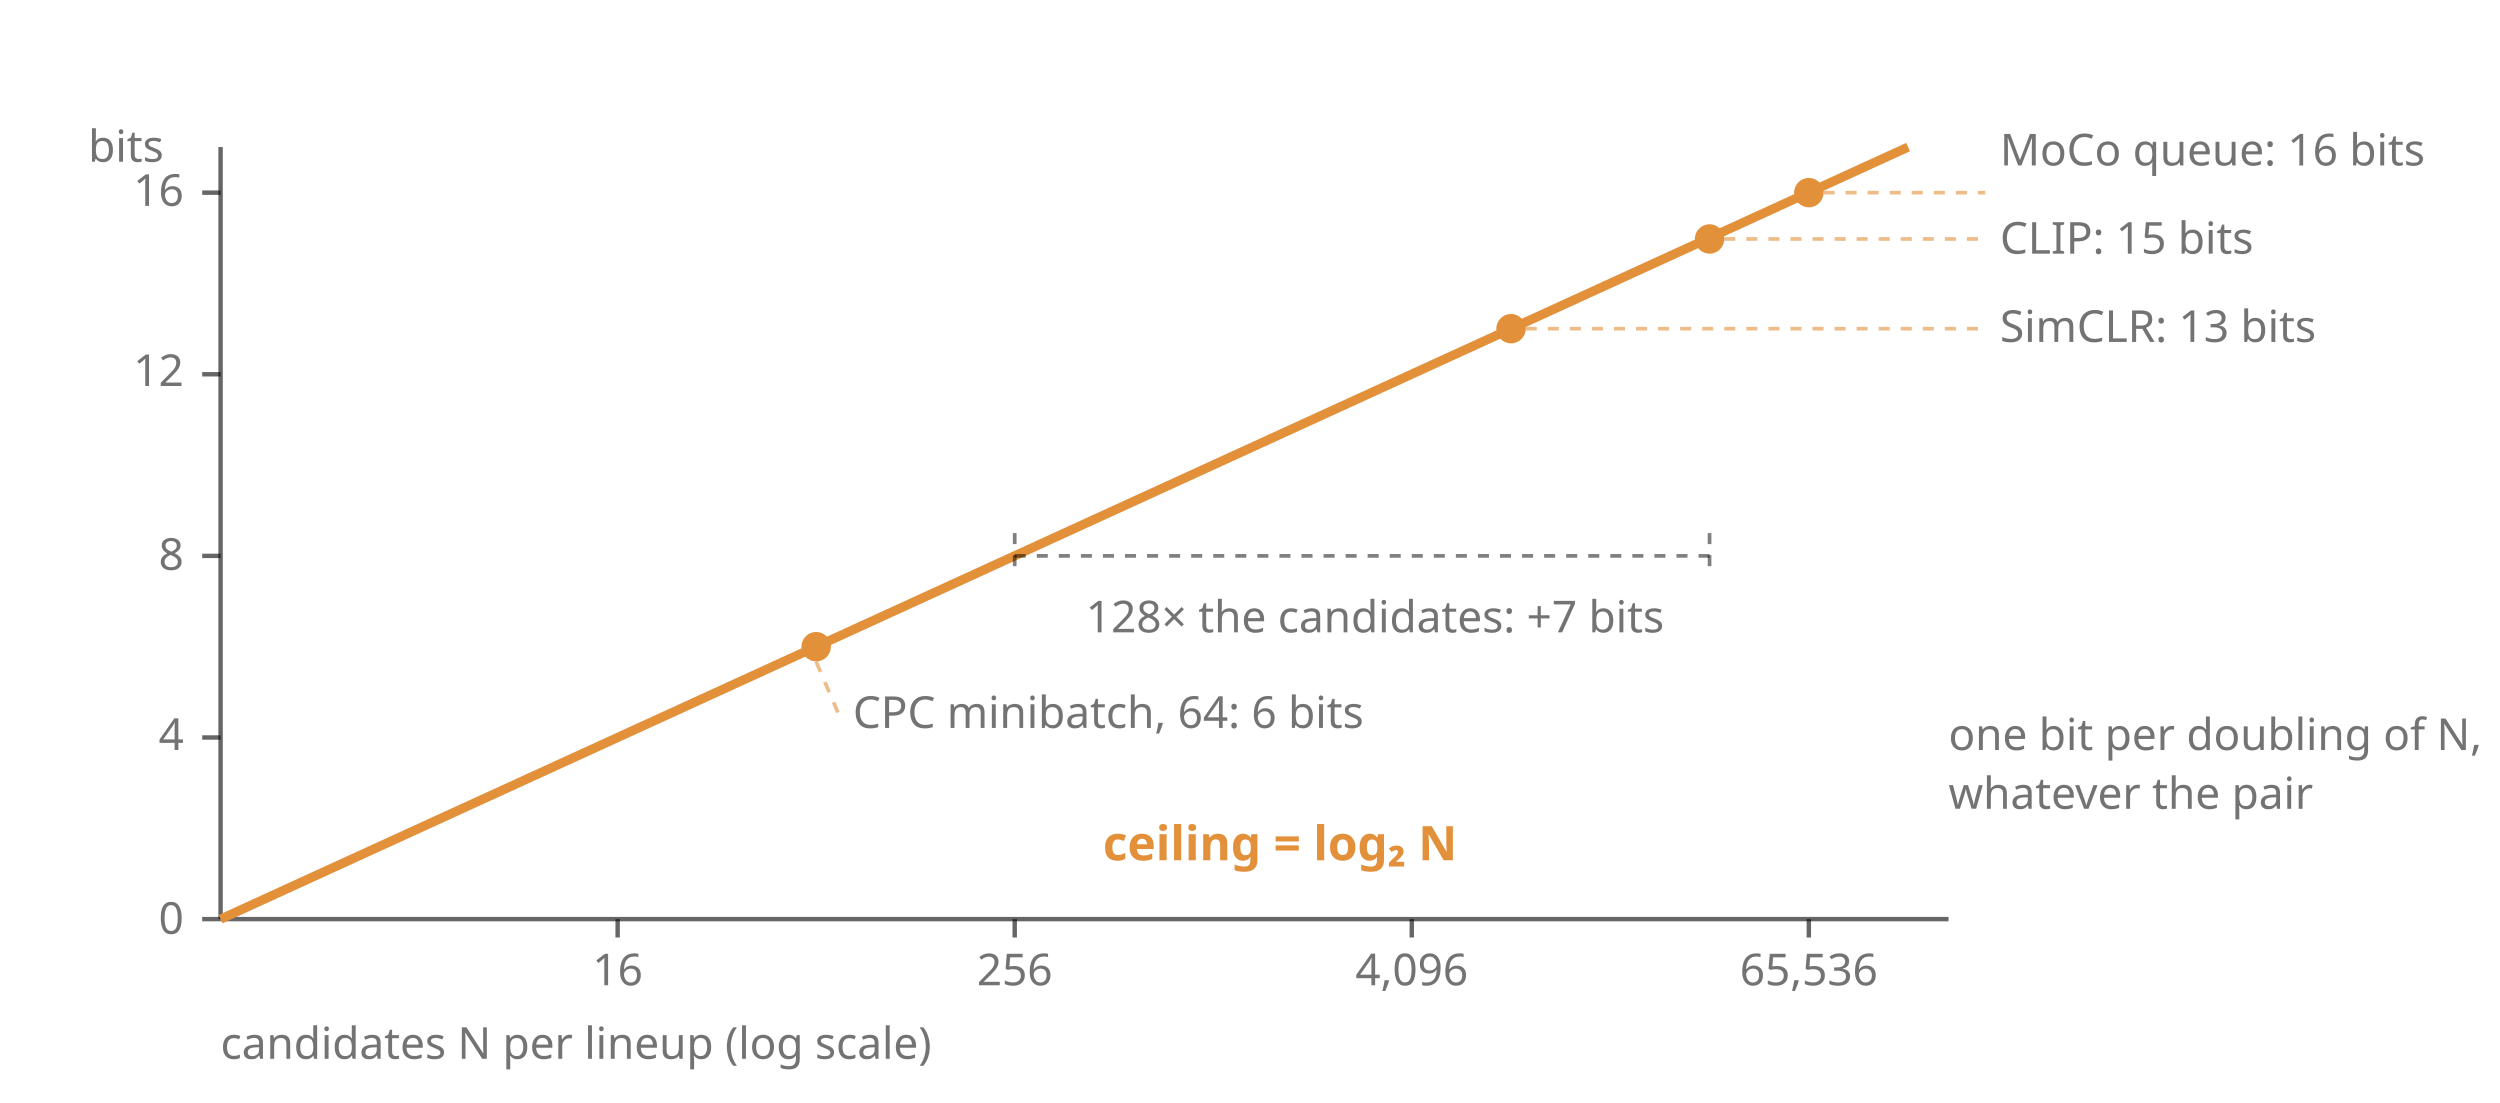
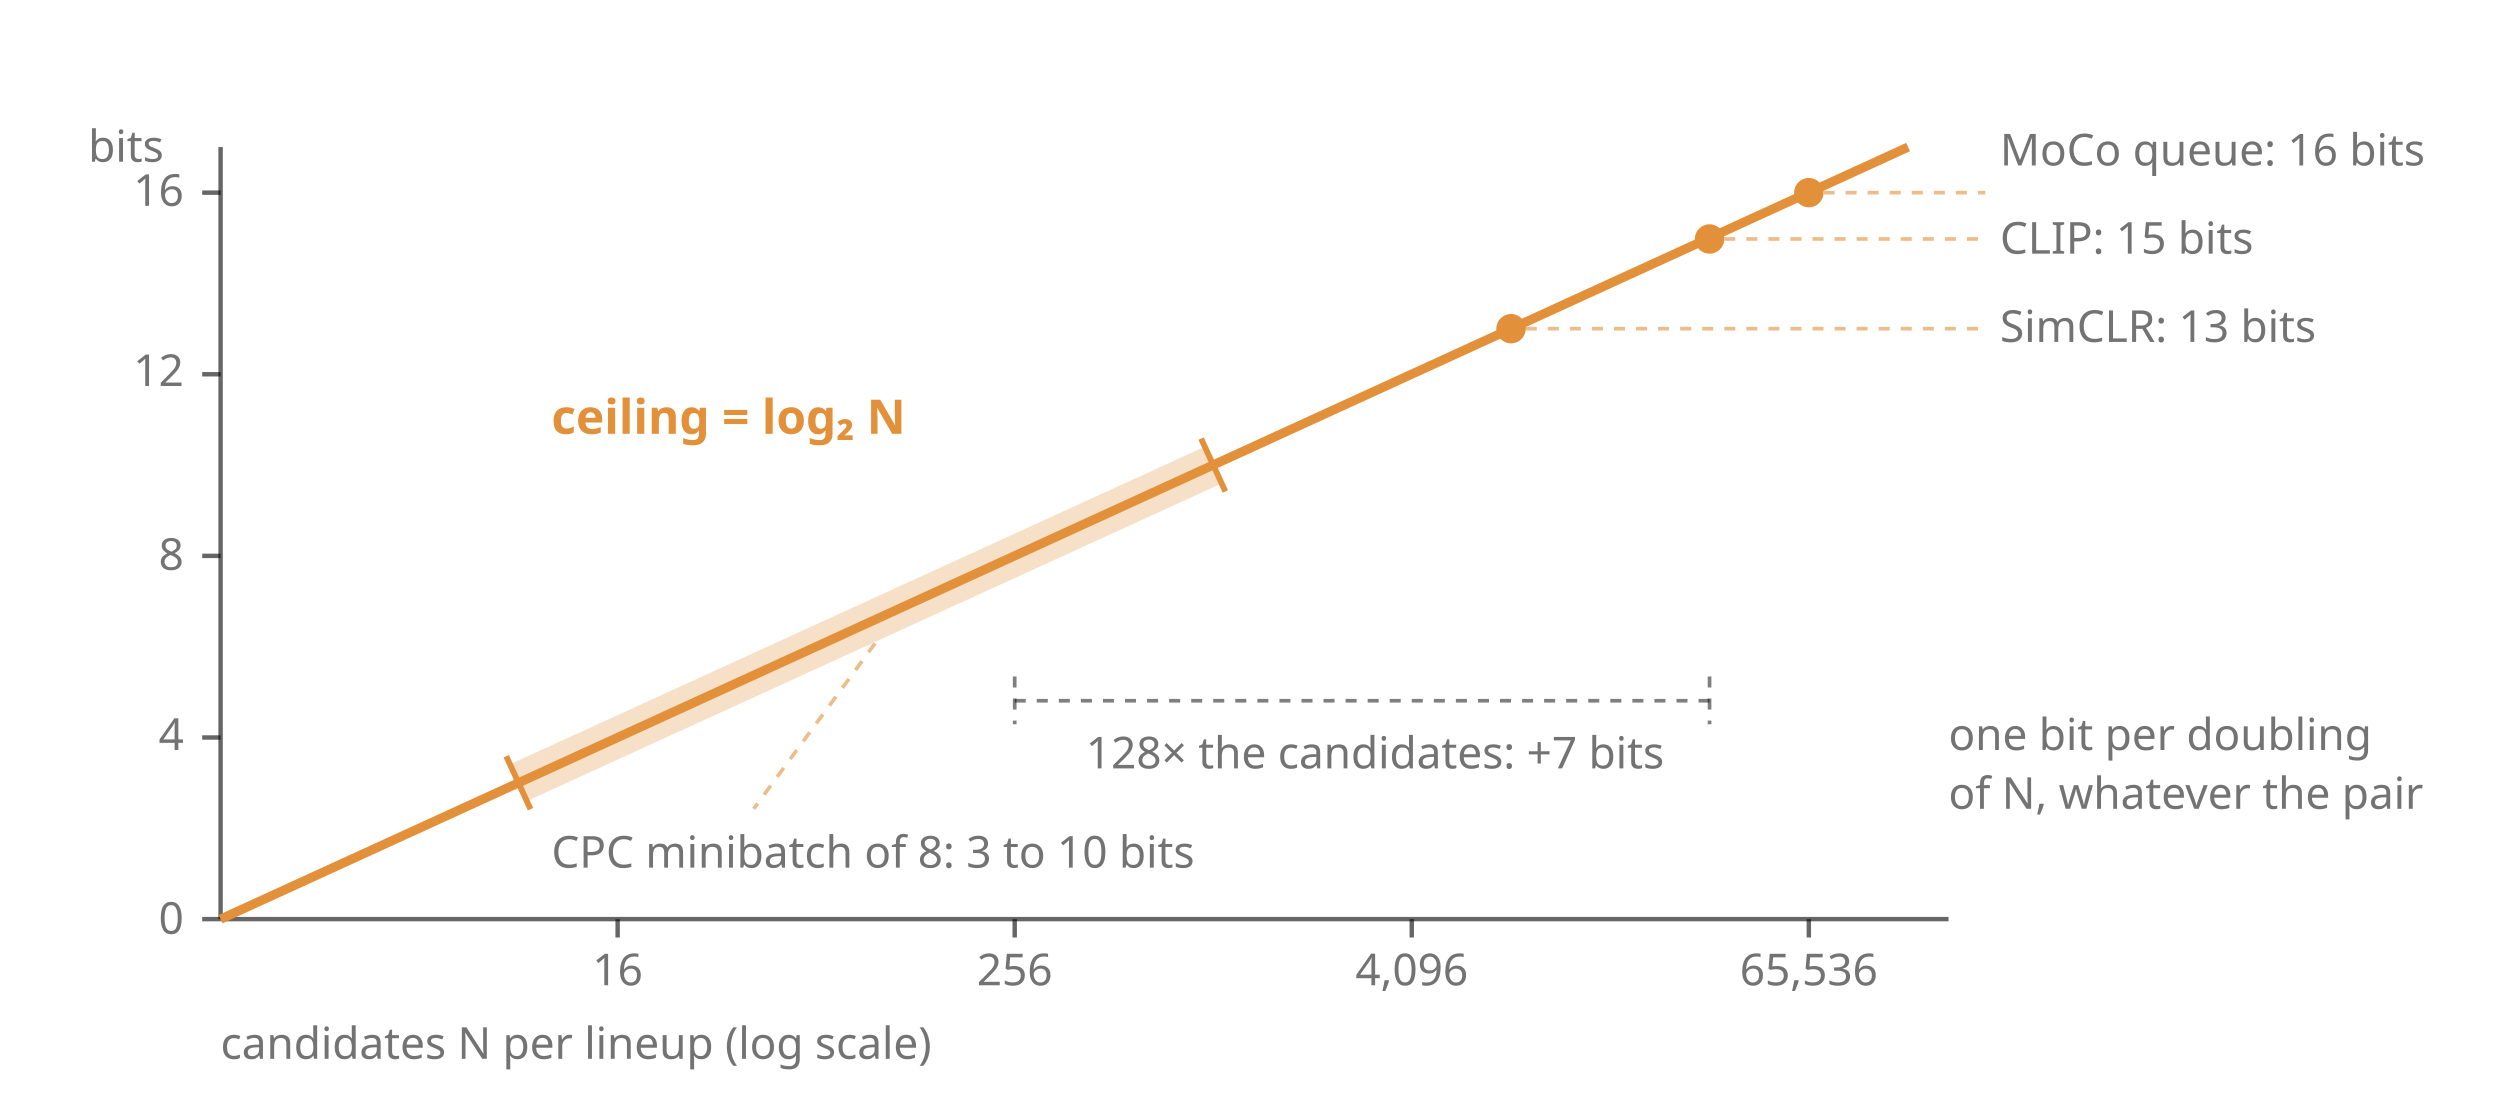
<svg xmlns="http://www.w3.org/2000/svg" viewBox="0 0 680 300" font-family="system-ui, sans-serif" font-size="13">
  <style>
    .label { fill: currentColor; }
    .muted { fill: currentColor; opacity: 0.55; font-size: 12px; }
    .axis  { stroke: currentColor; stroke-opacity: 0.6; stroke-width: 1.2; fill: none; }
    .guide { stroke: currentColor; stroke-opacity: 0.5; stroke-width: 1; stroke-dasharray: 3 3; fill: none; }
    .line  { stroke: #e2903a; stroke-width: 2.5; fill: none; }
    .dot   { fill: #e2903a; }
    .lead  { stroke: #e2903a; stroke-opacity: 0.6; stroke-width: 1; stroke-dasharray: 3 3; fill: none; }
+     .band  { stroke: #e2903a; stroke-opacity: 0.28; stroke-width: 11; fill: none; }
+     .cap   { stroke: #e2903a; stroke-width: 1.6; fill: none; }
  </style>
  <path class="axis" d="M60 250 L530 250" />
  <path class="axis" d="M60 250 L60 40" />
  <text class="muted" x="60" y="288">candidates N per lineup (log scale)</text>
  <text class="muted" x="24" y="44">bits</text>
  <path class="axis" d="M55 250 L60 250" />
  <path class="axis" d="M55 200.6 L60 200.6" />
  <path class="axis" d="M55 151.2 L60 151.2" />
  <path class="axis" d="M55 101.8 L60 101.8" />
  <path class="axis" d="M55 52.4 L60 52.4" />
  <text class="muted" x="50" y="254" text-anchor="end">0</text>
  <text class="muted" x="50" y="204" text-anchor="end">4</text>
  <text class="muted" x="50" y="155" text-anchor="end">8</text>
  <text class="muted" x="50" y="105" text-anchor="end">12</text>
  <text class="muted" x="50" y="56" text-anchor="end">16</text>
  <path class="axis" d="M168 250 L168 255" />
  <path class="axis" d="M276 250 L276 255" />
  <path class="axis" d="M384 250 L384 255" />
  <path class="axis" d="M492 250 L492 255" />
  <text class="muted" x="168" y="268" text-anchor="middle">16</text>
  <text class="muted" x="276" y="268" text-anchor="middle">256</text>
  <text class="muted" x="384" y="268" text-anchor="middle">4,096</text>
  <text class="muted" x="492" y="268" text-anchor="middle">65,536</text>
+   <path class="band" d="M141 212.9 L330 126.5" />
  <path class="line" d="M60 250 L519 40" />
-   <text x="300" y="234" fill="#e2903a" font-weight="600">ceiling = log₂ N</text>
-   <path class="guide" d="M276 151.2 L465 151.2" />
-   <path class="guide" d="M276 145 L276 157" />
-   <path class="guide" d="M465 145 L465 157" />
-   <text class="muted" x="374" y="172" text-anchor="middle">128× the candidates: +7 bits</text>
-   <circle class="dot" cx="222" cy="175.9" r="4" />
-   <path class="lead" d="M222 180 L228 194" />
-   <text class="muted" x="232" y="198">CPC minibatch, 64: 6 bits</text>
+   <text x="150" y="118" fill="#e2903a" font-weight="600">ceiling = log₂ N</text>
+   <path class="cap" d="M137.7 205.7 L144.3 220.1" />
+   <path class="cap" d="M326.7 119.3 L333.3 133.7" />
+   <path class="lead" d="M238 175 L205 220" />
+   <text class="muted" x="150" y="236">CPC minibatch of 8: 3 to 10 bits</text>
+   <path class="guide" d="M276 190.6 L465 190.6" />
+   <path class="guide" d="M276 184 L276 197" />
+   <path class="guide" d="M465 184 L465 197" />
+   <text class="muted" x="374" y="209" text-anchor="middle">128× the candidates: +7 bits</text>
  <circle class="dot" cx="411" cy="89.4" r="4" />
  <path class="lead" d="M415 89.4 L540 89.4" />
  <text class="muted" x="544" y="93">SimCLR: 13 bits</text>
  <circle class="dot" cx="465" cy="65" r="4" />
  <path class="lead" d="M469 65 L540 65" />
  <text class="muted" x="544" y="69">CLIP: 15 bits</text>
  <circle class="dot" cx="492" cy="52.4" r="4" />
  <path class="lead" d="M496 52.4 L540 52.4" />
  <text class="muted" x="544" y="45">MoCo queue: 16 bits</text>
-   <text class="muted" x="530" y="204">one bit per doubling of N,</text>
-   <text class="muted" x="530" y="220">whatever the pair</text>
+   <text class="muted" x="530" y="204">one bit per doubling</text>
+   <text class="muted" x="530" y="220">of N, whatever the pair</text>
</svg>
